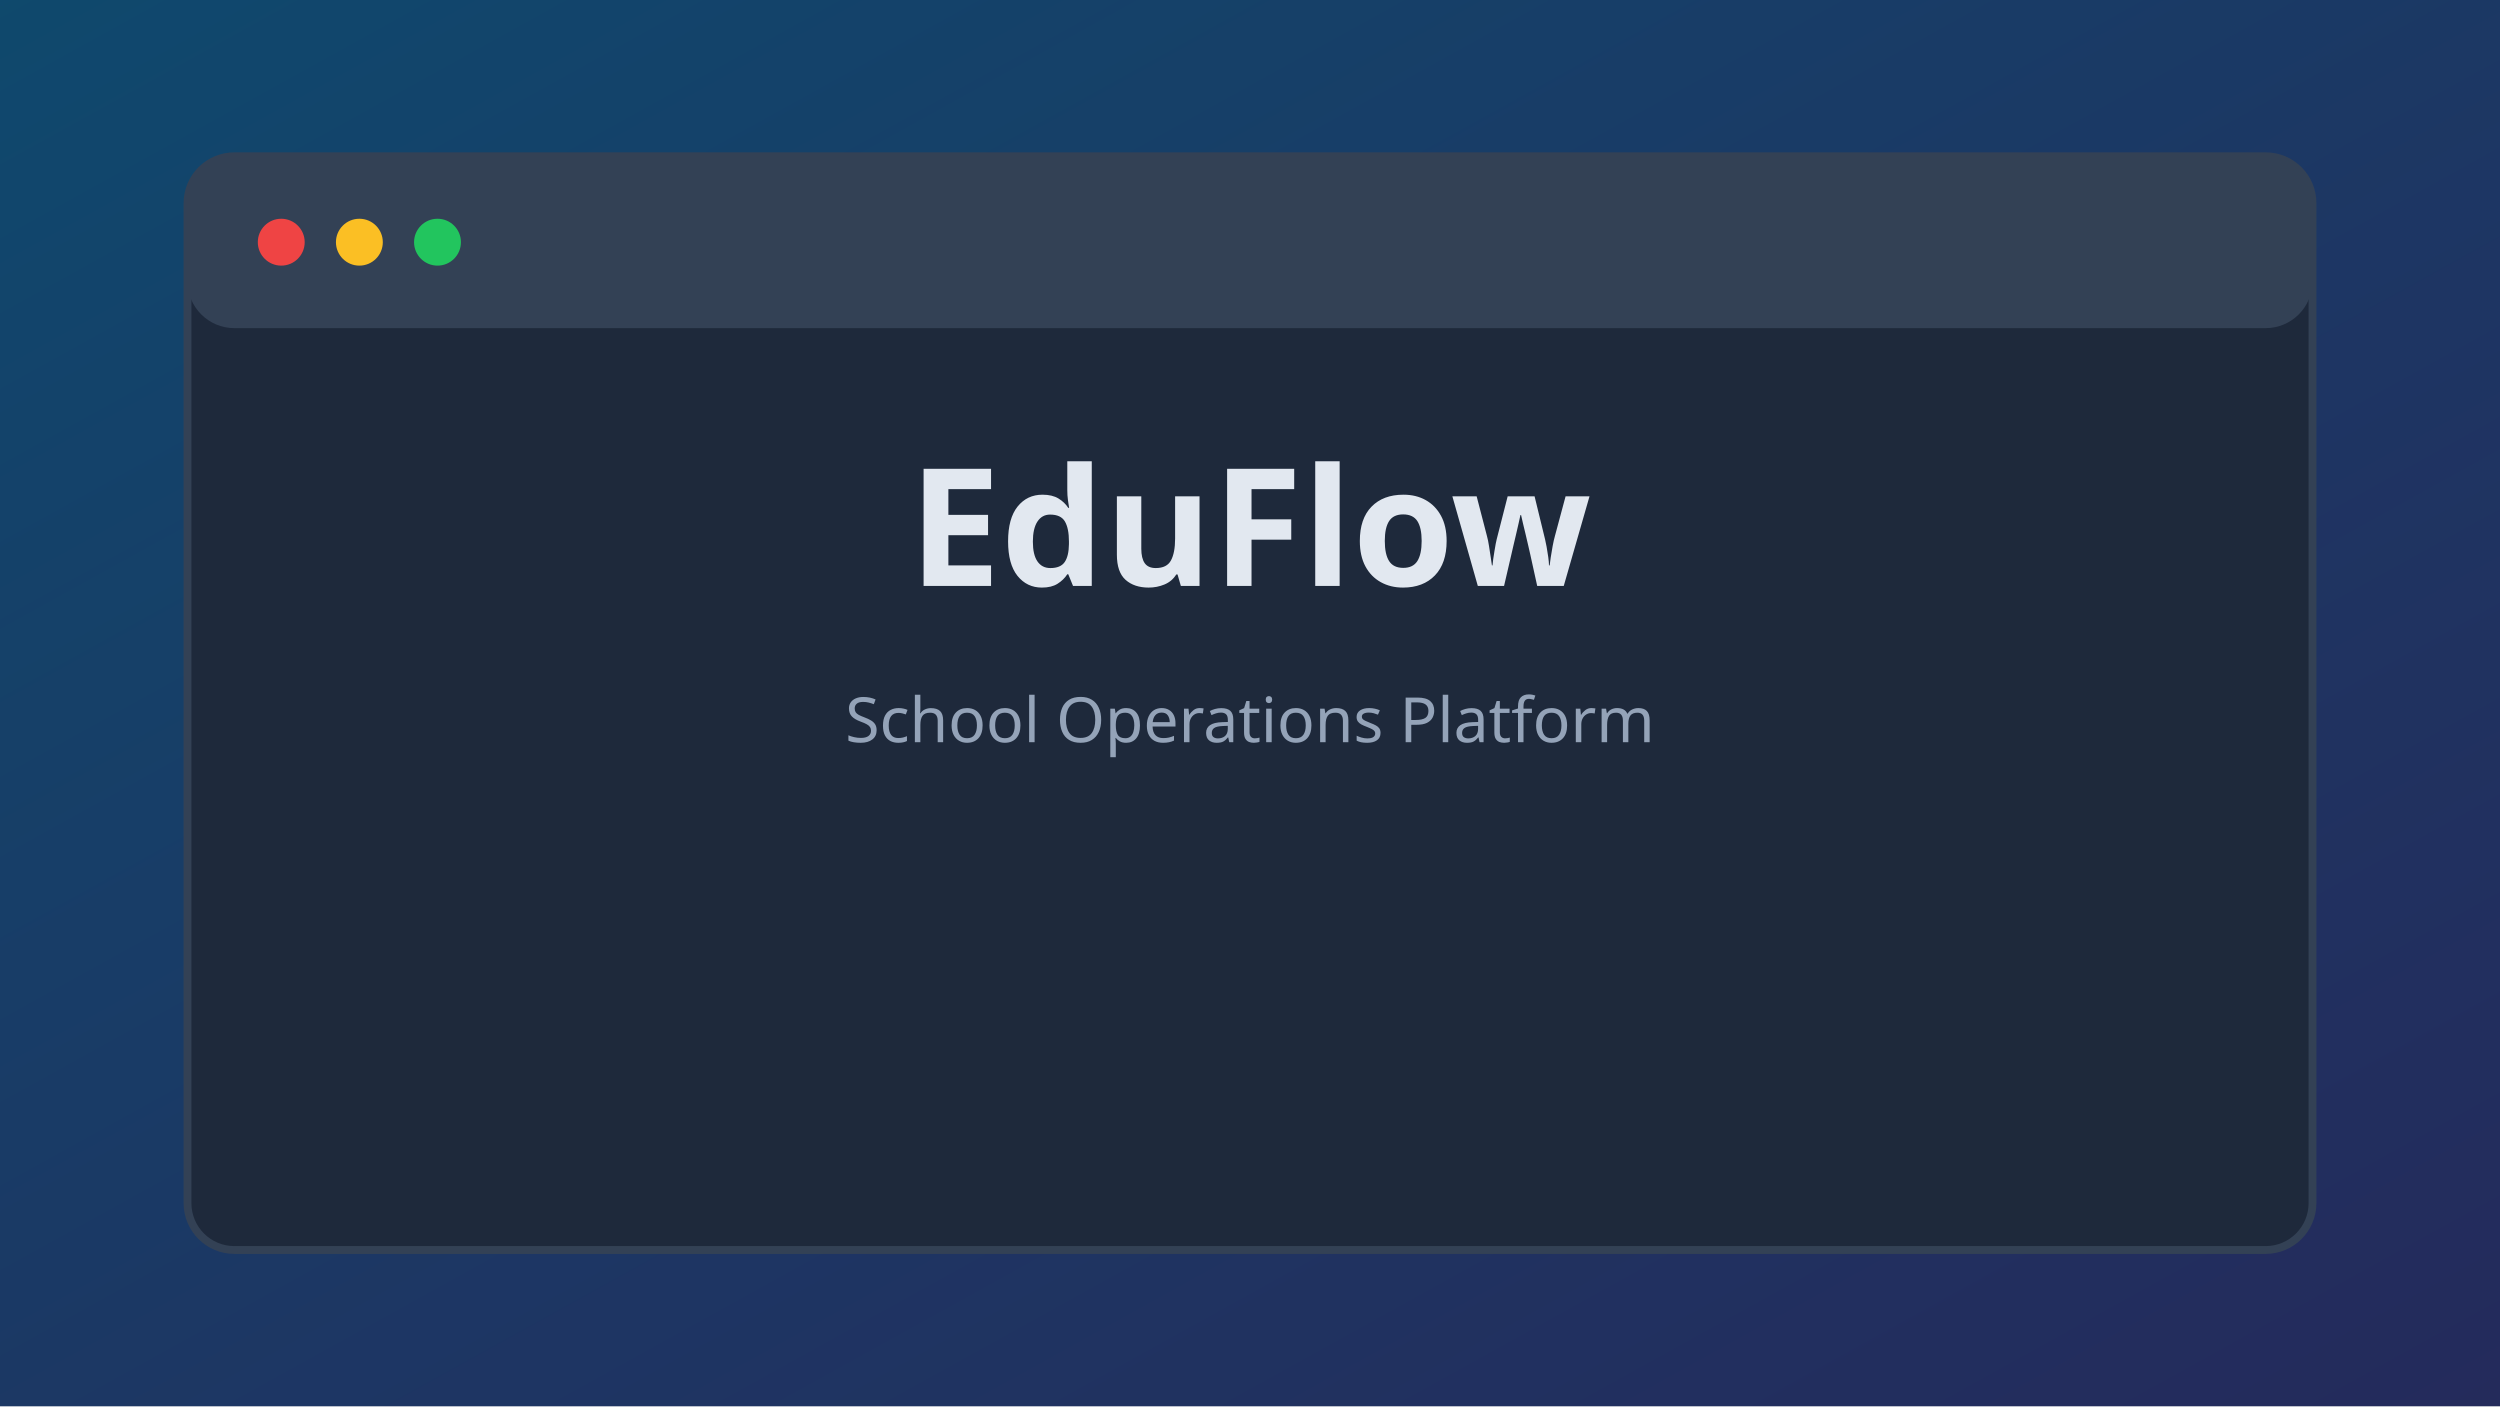
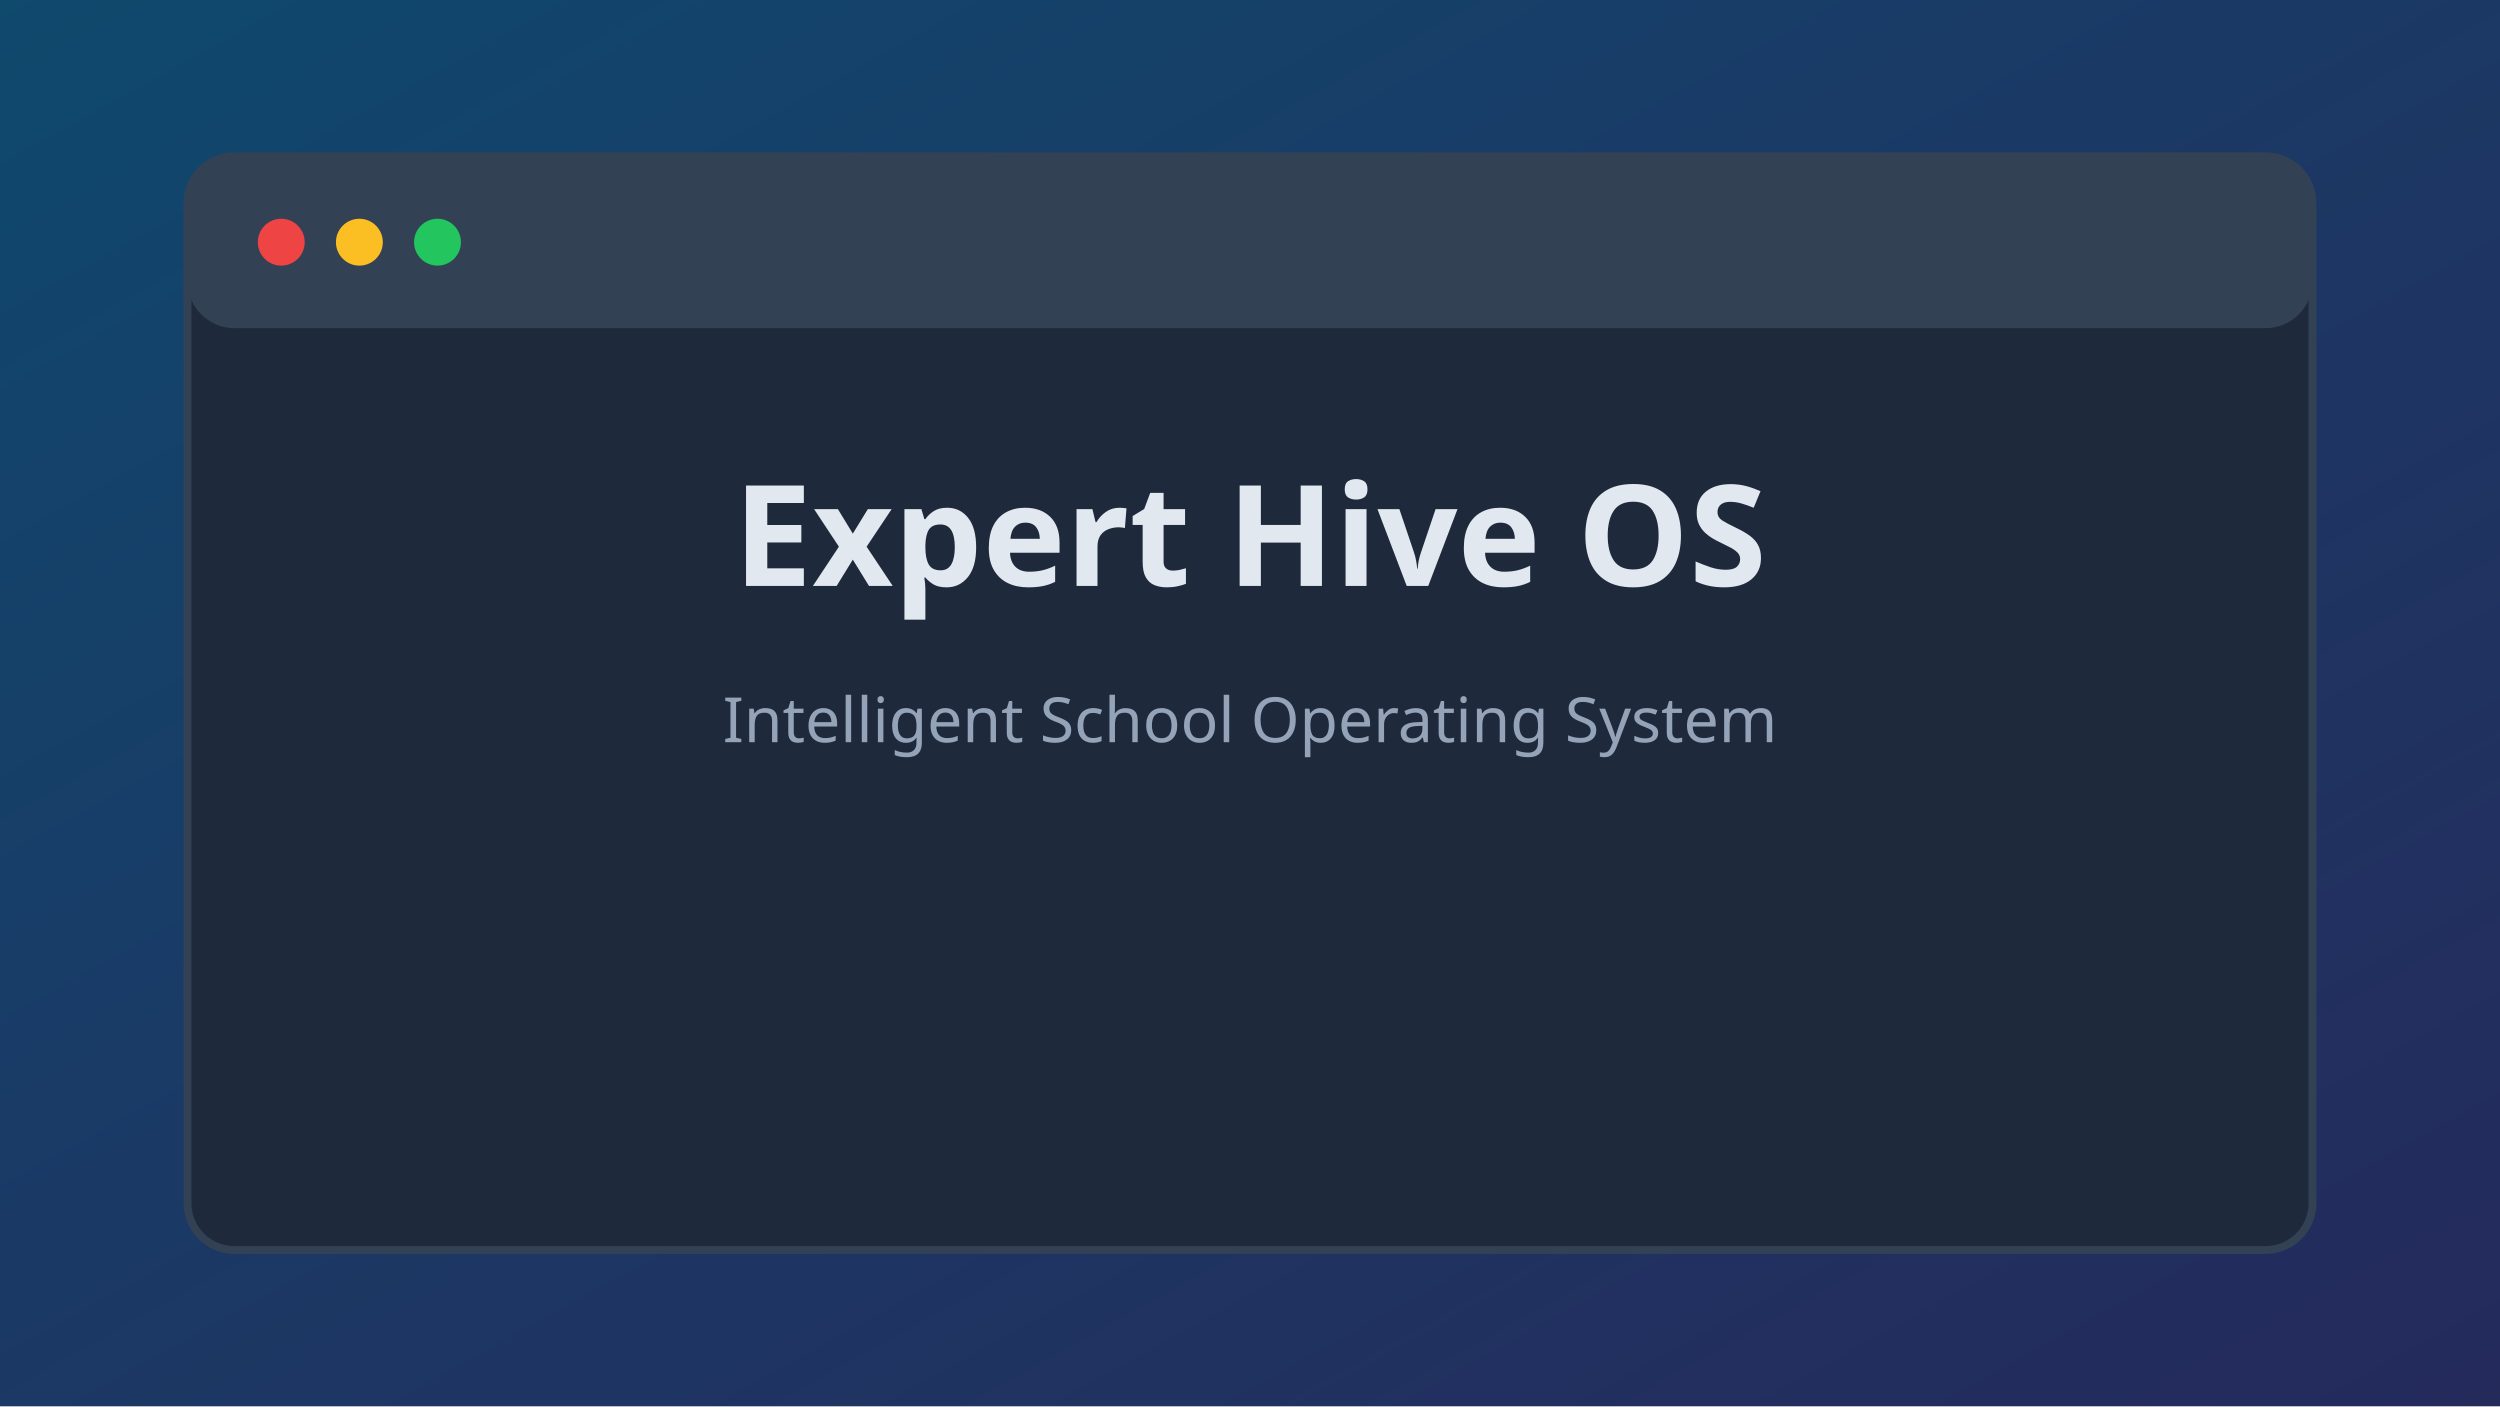
- <svg xmlns="http://www.w3.org/2000/svg" viewBox="0 0 640 360" role="img" aria-label="EduFlow preview">
+ <svg xmlns="http://www.w3.org/2000/svg" viewBox="0 0 640 360" role="img" aria-label="Expert Hive OS preview">
  <defs>
    <linearGradient id="bg" x1="0%" y1="0%" x2="100%" y2="100%">
      <stop offset="0%" style="stop-color:#0ea5e9;stop-opacity:0.35" />
      <stop offset="100%" style="stop-color:#6366f1;stop-opacity:0.25" />
    </linearGradient>
  </defs>
  <rect width="640" height="360" fill="#0f172a" />
  <rect width="640" height="360" fill="url(#bg)" />
  <rect x="48" y="40" width="544" height="280" rx="12" fill="#1e293b" stroke="#334155" stroke-width="2" />
  <rect x="48" y="40" width="544" height="44" rx="12" fill="#334155" />
  <circle cx="72" cy="62" r="6" fill="#ef4444" />
  <circle cx="92" cy="62" r="6" fill="#fbbf24" />
  <circle cx="112" cy="62" r="6" fill="#22c55e" />
-   <text x="320" y="150" text-anchor="middle" font-family="system-ui,sans-serif" font-size="42" font-weight="700" fill="#e2e8f0">EduFlow</text>
-   <text x="320" y="190" text-anchor="middle" font-family="system-ui,sans-serif" font-size="16" fill="#94a3b8">School Operations Platform</text>
+   <text x="320" y="150" text-anchor="middle" font-family="system-ui,sans-serif" font-size="36" font-weight="700" fill="#e2e8f0">Expert Hive OS</text>
+   <text x="320" y="190" text-anchor="middle" font-family="system-ui,sans-serif" font-size="16" fill="#94a3b8">Intelligent School Operating System</text>
</svg>
